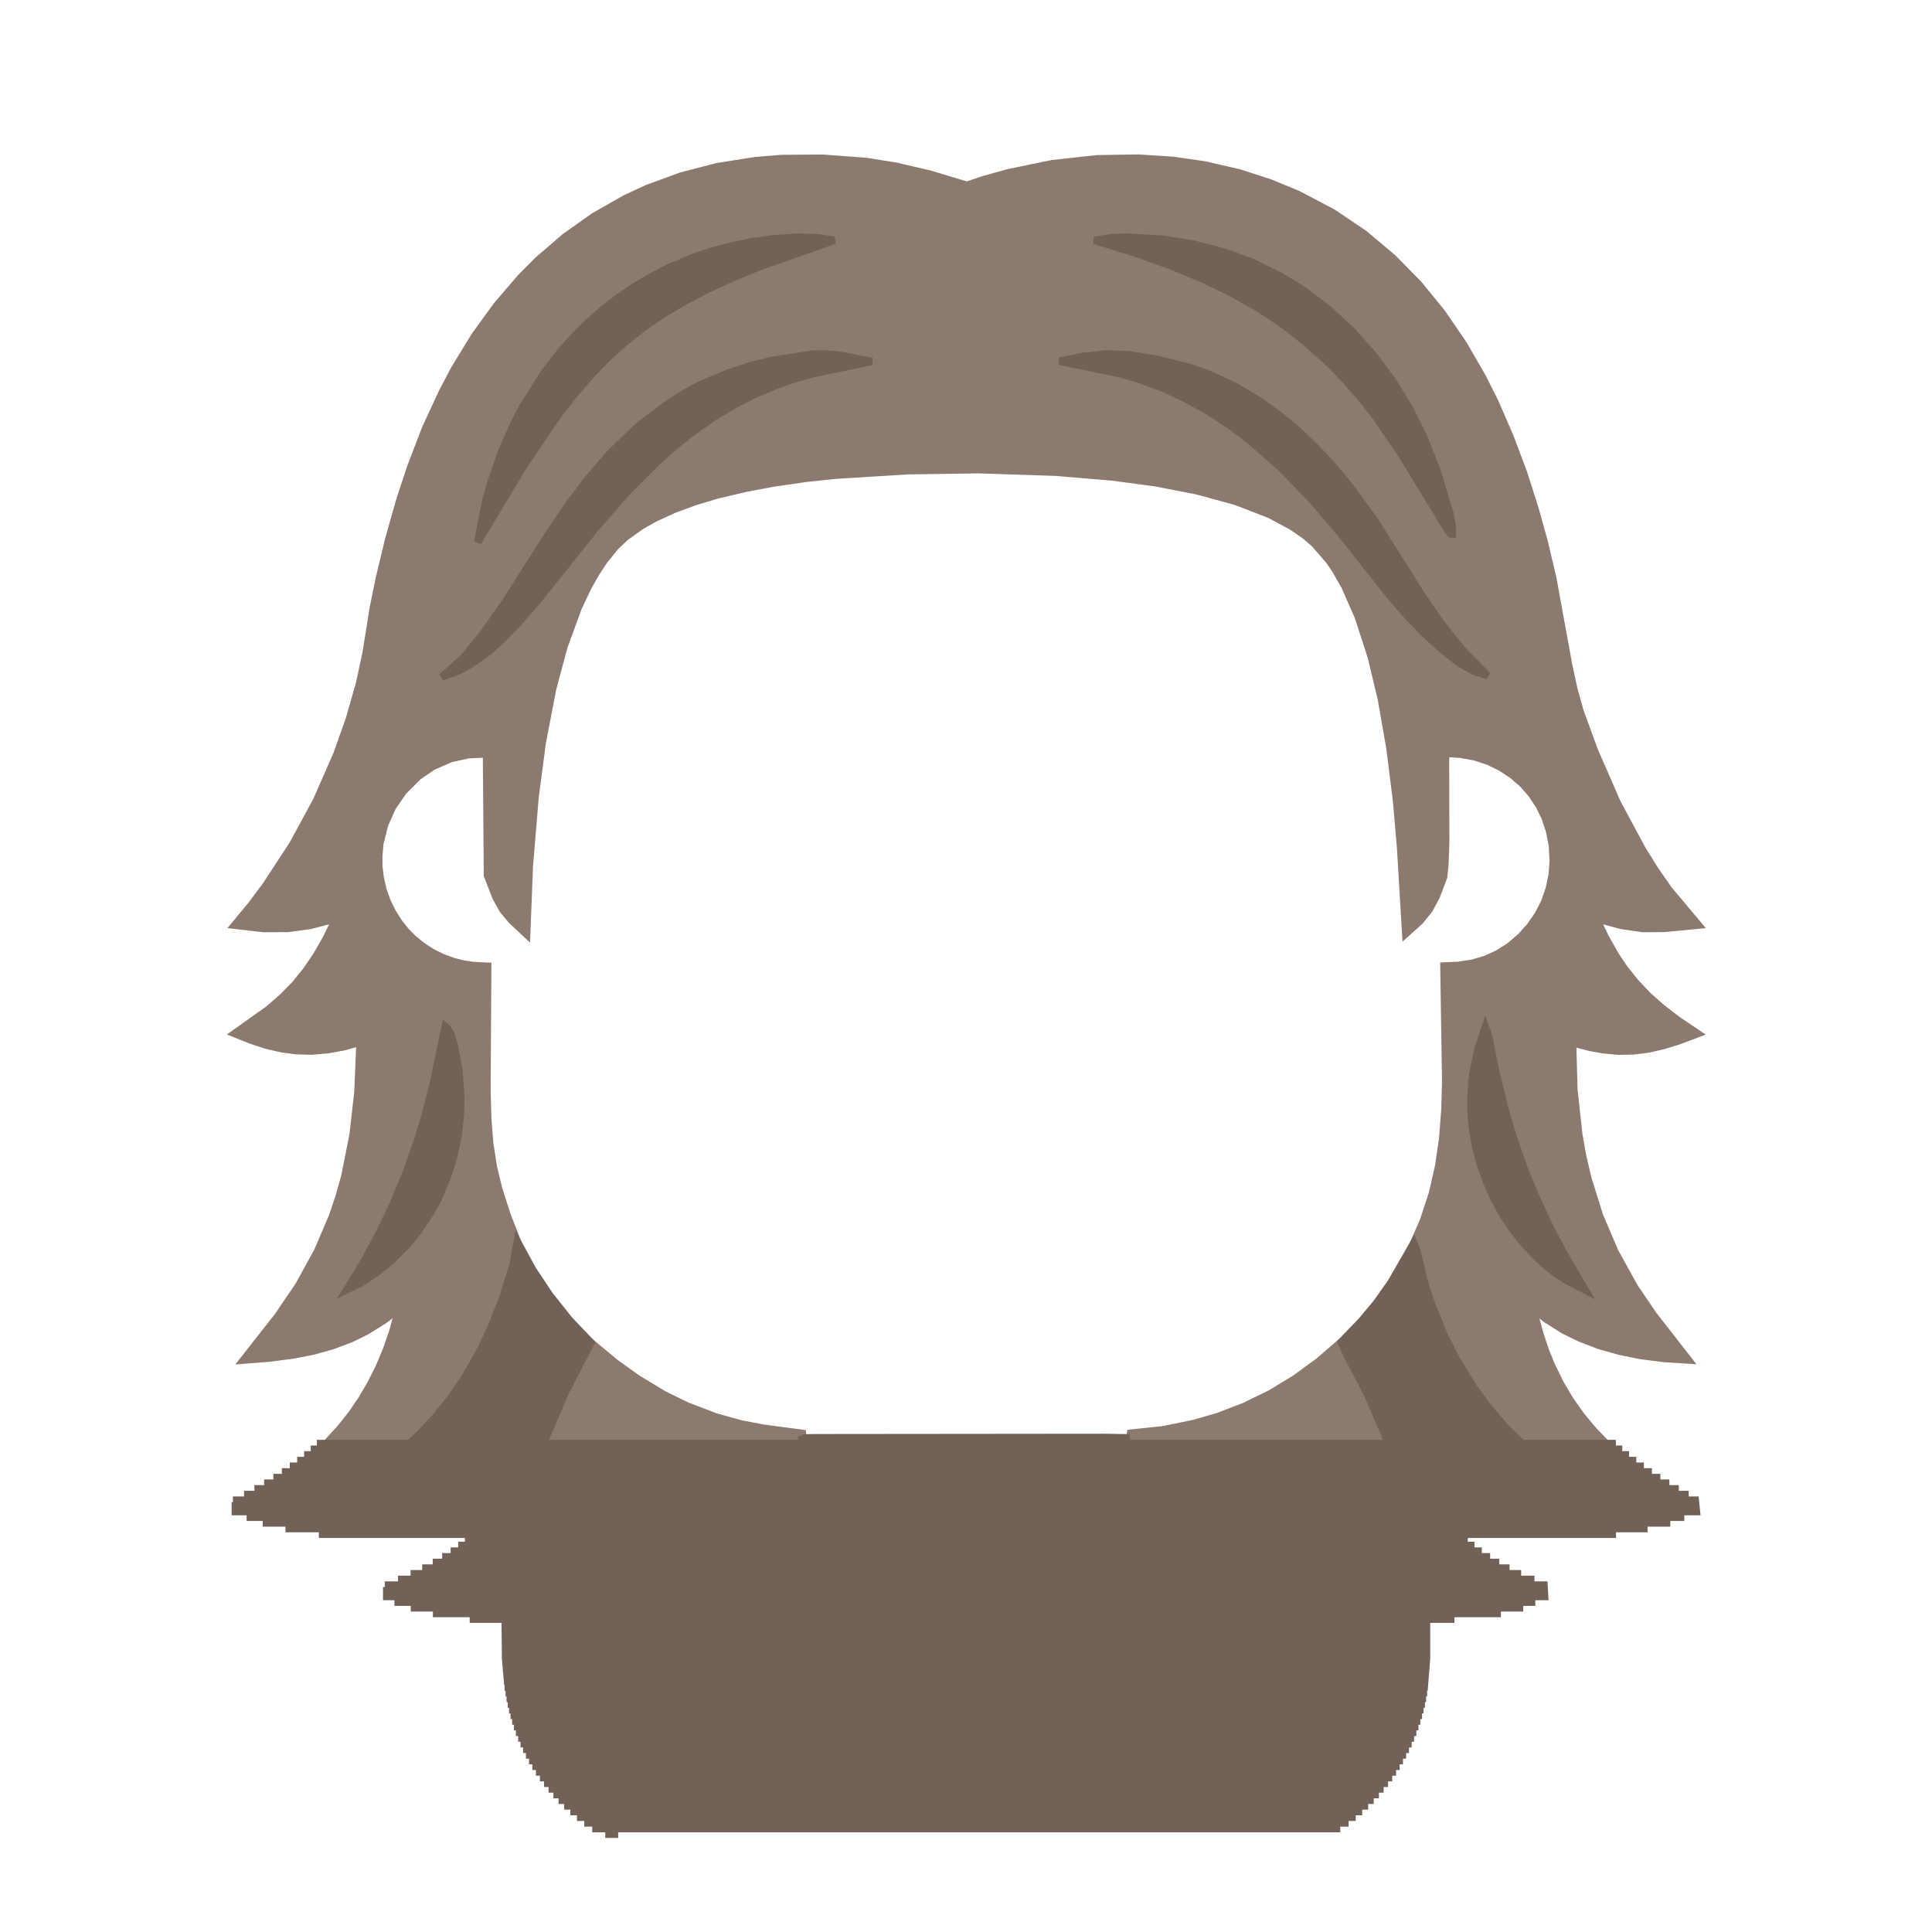
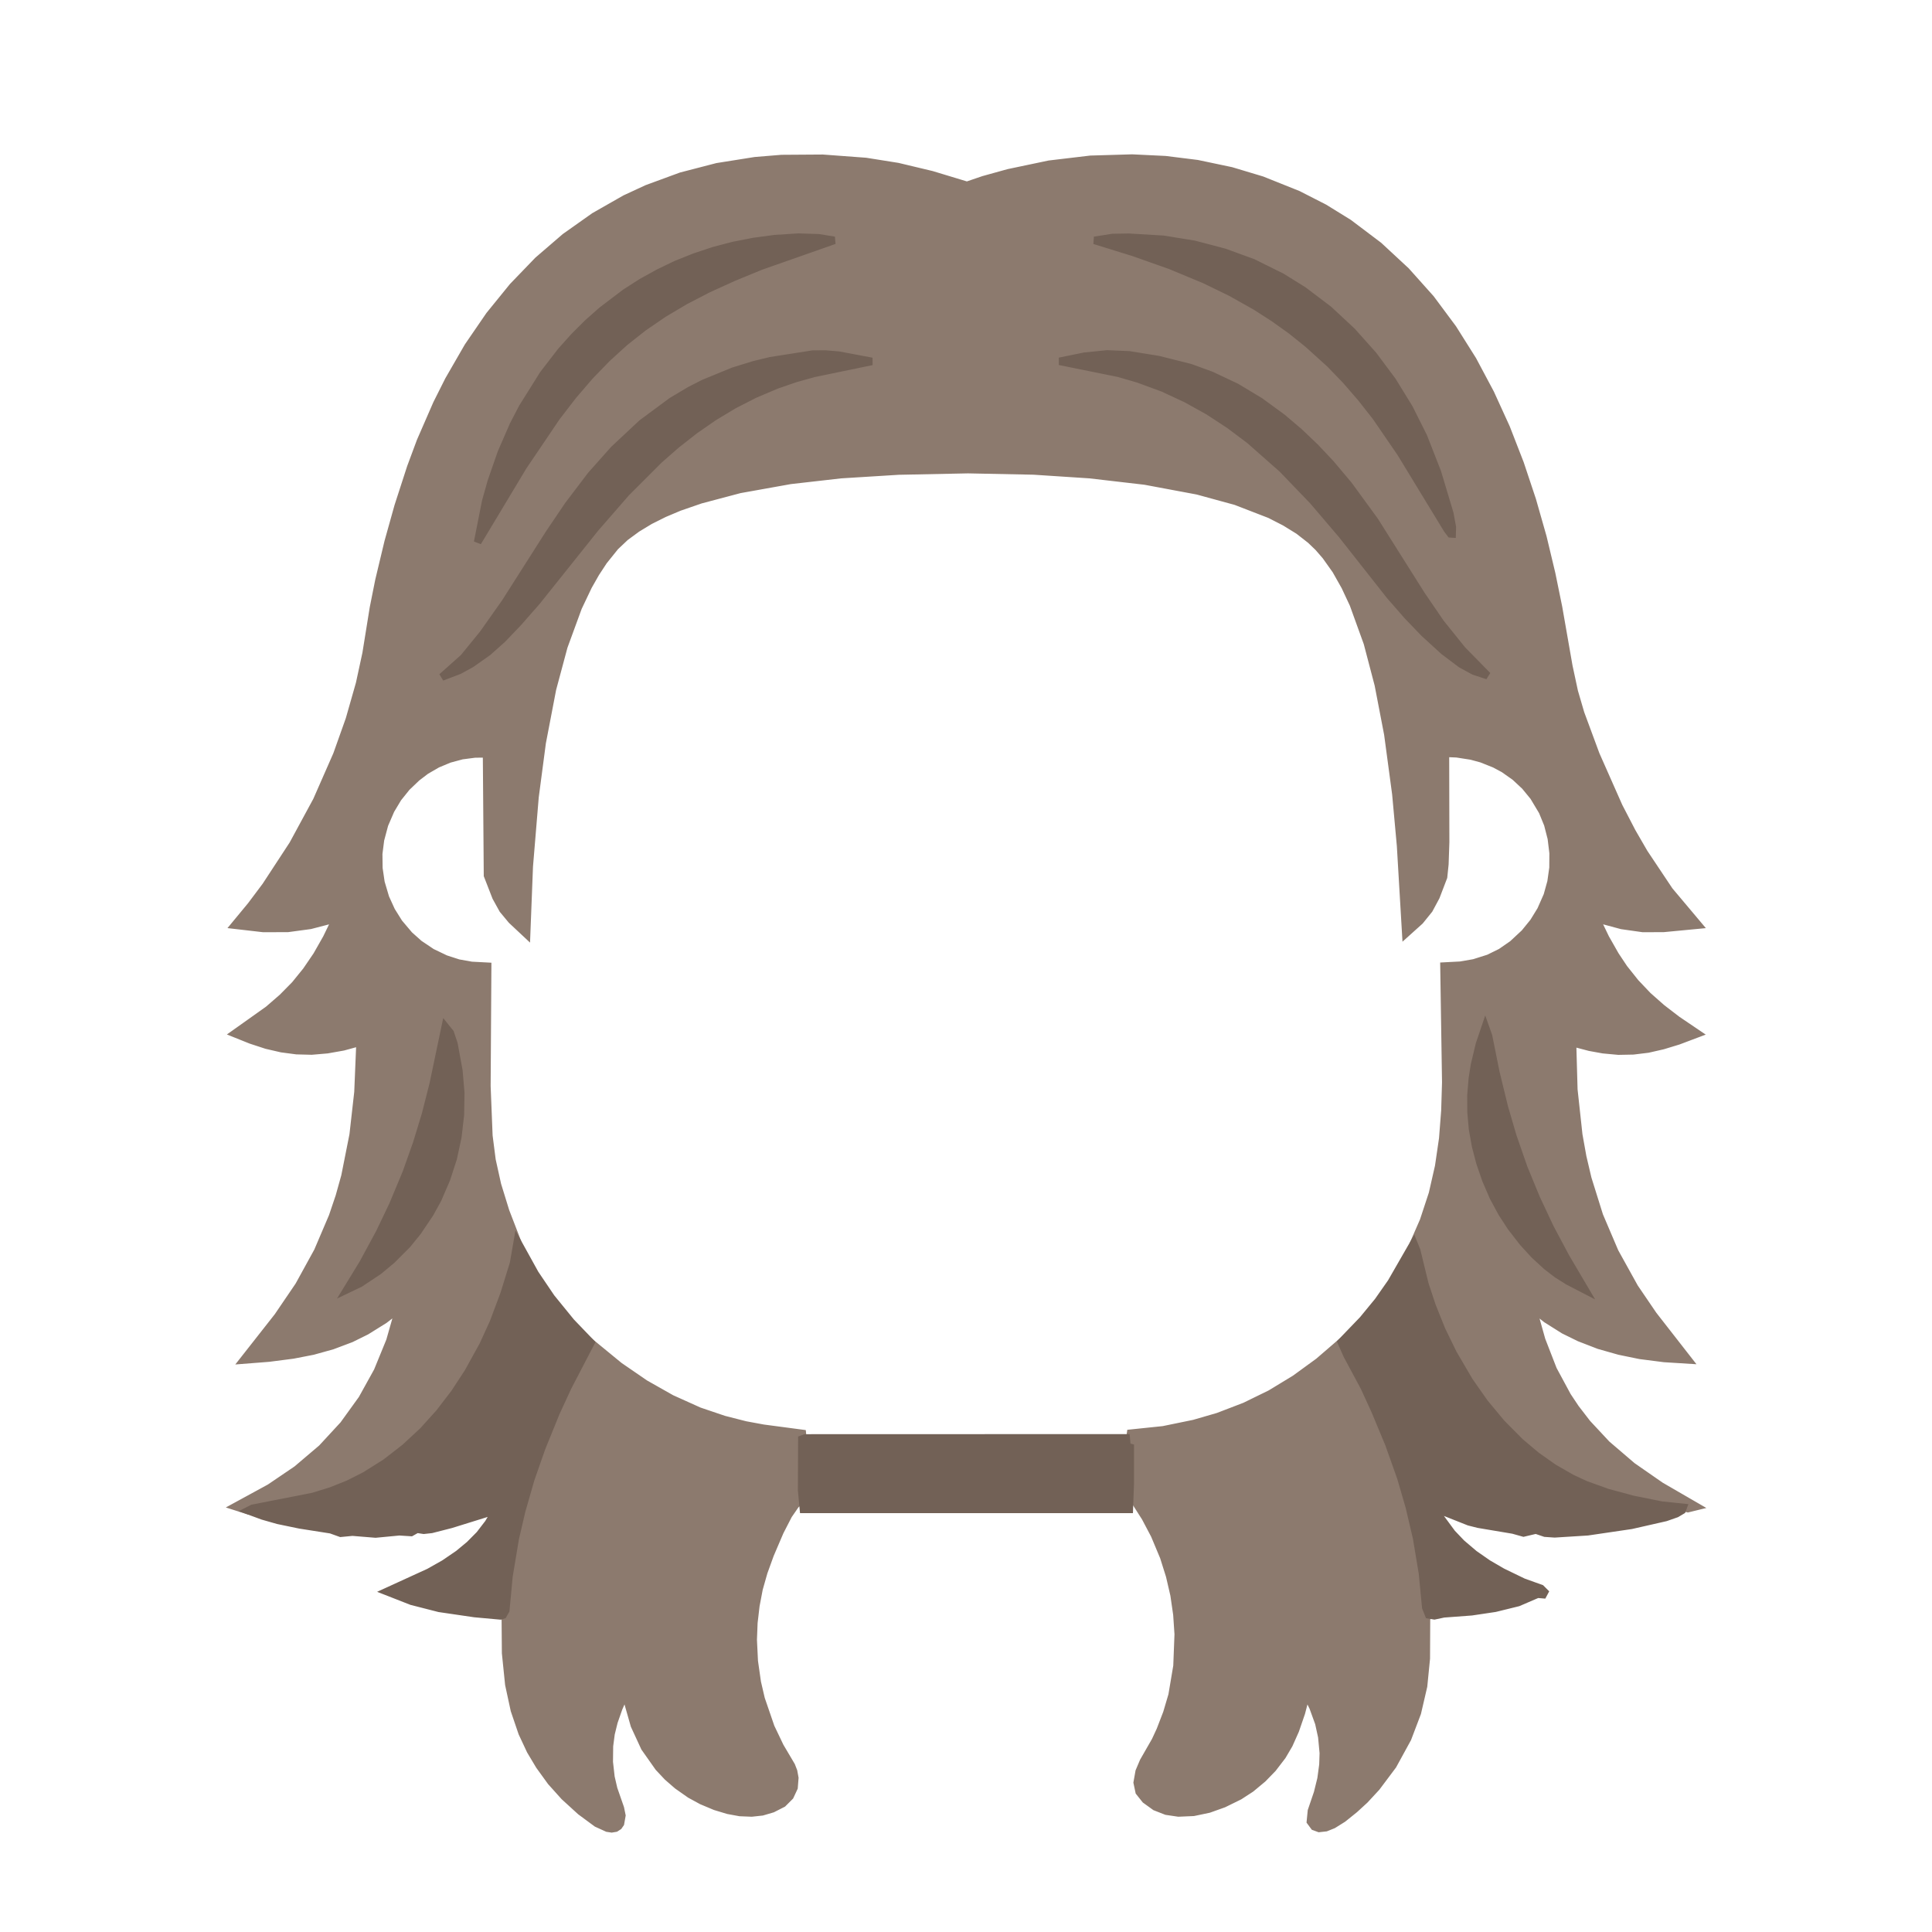
<svg xmlns="http://www.w3.org/2000/svg" version="1.1" viewBox="0 0 2048 2048" width="1024" height="1024">
-   <path transform="translate(0,0)" fill="rgb(140,122,110)" stroke="rgb(140,122,110)" stroke-width="8.0" d="M 949.4 176.2 L 917.8 171.2 L 872.1 167.8 L 828.5 168.1 L 800.5 170.4 L 760.2 176.8 L 722.0 186.7 L 685.8 200.0 L 662.7 210.7 L 629.9 229.4 L 599.1 251.2 L 570.3 276.0 L 552.3 294.1 L 526.9 323.7 L 503.5 355.9 L 482.2 390.7 L 469.2 415.3 L 451.2 454.2 L 435.4 495.4 L 423.7 531.0 L 412.2 571.6 L 402.3 612.6 L 396.0 643.5 L 388.1 692.7 L 381.2 724.6 L 370.4 762.5 L 357.1 799.9 L 335.7 848.6 L 310.5 895.1 L 281.7 939.1 L 266.1 959.9 L 248.9 980.7 L 279.2 984.2 L 305.2 984.1 L 328.9 980.9 L 356.2 973.8 L 346.2 994.4 L 335.8 1012.7 L 324.7 1029.0 L 312.7 1043.8 L 299.3 1057.4 L 284.4 1070.3 L 248.8 1095.6 L 266.0 1102.5 L 282.5 1107.9 L 298.5 1111.6 L 314.4 1113.7 L 330.4 1114.1 L 346.8 1112.7 L 363.8 1109.7 L 381.7 1104.8 L 379.5 1157.7 L 374.4 1202.9 L 365.7 1246.7 L 359.7 1268.2 L 352.5 1289.5 L 336.8 1326.3 L 316.8 1362.7 L 294.5 1395.5 L 258.2 1441.7 L 285.0 1439.6 L 310.6 1436.3 L 331.7 1432.2 L 352.2 1426.5 L 372.1 1419.0 L 388.3 1411.0 L 407.4 1399.1 L 423.1 1387.0 L 416.4 1411.8 L 409.8 1430.8 L 402.2 1449.0 L 393.5 1466.4 L 383.8 1483.0 L 373.0 1498.9 L 361.0 1514.0 L 346.0 1530.3 L 434.2 1530.3 L 457.2 1507.4 L 481.8 1476.6 L 499.6 1449.0 L 517.8 1413.9 L 530.1 1383.7 L 541.1 1350.7 L 545.4 1334.7 L 548.4 1316.2 L 537.5 1288.4 L 528.3 1259.7 L 522.9 1237.1 L 518.9 1211.4 L 516.9 1185.0 L 516.1 1155.9 L 516.9 1024.3 L 501.6 1023.6 L 491.1 1022.0 L 480.7 1019.4 L 468.9 1015.1 L 457.7 1009.5 L 447.2 1002.7 L 437.6 994.8 L 430.1 987.2 L 422.9 978.2 L 415.8 967.0 L 410.0 955.1 L 405.7 942.7 L 402.8 929.8 L 401.5 918.5 L 401.4 907.0 L 402.6 893.9 L 407.6 874.1 L 415.9 855.5 L 427.5 838.7 L 443.1 823.1 L 458.9 812.3 L 478.0 804.0 L 496.6 799.9 L 515.8 799.1 L 516.8 928.0 L 525.8 951.1 L 533.1 964.3 L 542.4 975.5 L 558.2 990.3 L 561.0 918.5 L 567.1 844.9 L 574.7 787.3 L 585.6 730.5 L 597.7 685.4 L 612.9 643.9 L 623.6 621.4 L 631.5 607.5 L 639.9 594.7 L 652.2 579.4 L 662.9 569.3 L 679.7 557.3 L 693.9 549.3 L 714.6 539.8 L 736.9 531.6 L 760.3 524.6 L 790.3 517.5 L 820.2 511.9 L 854.8 506.9 L 886.4 503.6 L 962.4 498.9 L 1037.4 497.8 L 1119.4 500.5 L 1178.9 505.5 L 1225.2 511.7 L 1269.4 520.3 L 1310.0 531.4 L 1346.2 545.4 L 1369.6 558.0 L 1383.1 567.3 L 1393.5 576.2 L 1409.0 594.1 L 1416.1 604.5 L 1425.8 621.7 L 1439.9 653.7 L 1453.7 696.2 L 1464.4 741.0 L 1473.5 793.1 L 1480.4 848.1 L 1484.8 898.7 L 1490.2 989.7 L 1505.2 976.2 L 1514.9 964.2 L 1522.2 950.6 L 1530.2 929.7 L 1531.6 916.1 L 1532.4 892.8 L 1532.2 798.5 L 1548.1 799.4 L 1563.3 802.2 L 1577.7 806.9 L 1590.9 813.3 L 1603.1 821.3 L 1614.0 830.7 L 1623.6 841.6 L 1631.6 853.7 L 1638.1 866.9 L 1642.8 881.2 L 1645.7 896.4 L 1646.6 912.4 L 1645.5 927.4 L 1642.4 942.1 L 1637.5 956.2 L 1630.7 969.5 L 1622.2 981.8 L 1612.1 993.1 L 1600.3 1003.2 L 1587.8 1011.1 L 1574.6 1017.1 L 1560.8 1021.1 L 1546.1 1023.4 L 1530.7 1024.1 L 1532.6 1147.3 L 1531.7 1177.3 L 1529.4 1206.9 L 1525.1 1236.3 L 1518.5 1265.3 L 1509.0 1294.1 L 1498.6 1317.9 L 1501.5 1324.8 L 1506.3 1346.6 L 1515.2 1376.4 L 1526.0 1404.6 L 1537.8 1429.7 L 1551.5 1454.3 L 1567.0 1477.9 L 1584.3 1500.3 L 1599.5 1516.9 L 1613.4 1530.3 L 1702.5 1530.3 L 1689.1 1516.5 L 1676.1 1500.9 L 1664.3 1484.2 L 1653.6 1466.2 L 1644.2 1446.8 L 1637.9 1431.2 L 1632.1 1413.7 L 1624.8 1386.9 L 1639.2 1398.3 L 1657.8 1410.0 L 1674.3 1418.1 L 1695.0 1426.1 L 1716.5 1432.2 L 1738.4 1436.7 L 1764.1 1440.0 L 1789.7 1441.6 L 1752.5 1393.9 L 1732.7 1364.8 L 1711.8 1327.1 L 1695.4 1288.6 L 1683.1 1249.3 L 1677.7 1226.3 L 1673.5 1202.9 L 1668.3 1155.0 L 1666.9 1105.3 L 1685.1 1110.1 L 1699.4 1112.7 L 1715.6 1114.2 L 1731.3 1113.9 L 1746.9 1112.0 L 1762.7 1108.4 L 1779.1 1103.4 L 1799.5 1095.7 L 1777.9 1081.1 L 1761.5 1068.5 L 1746.8 1055.5 L 1733.6 1041.6 L 1721.5 1026.4 L 1712.3 1012.6 L 1701.9 994.3 L 1692.0 973.7 L 1719.1 981.0 L 1741.6 984.2 L 1763.6 984.1 L 1800.3 980.6 L 1768.9 943.2 L 1754.2 922.1 L 1740.7 900.4 L 1714.2 851.1 L 1690.1 795.9 L 1674.8 754.1 L 1668.3 731.0 L 1662.5 703.9 L 1646.0 613.3 L 1636.8 574.4 L 1627.2 539.8 L 1614.8 500.9 L 1600.5 462.9 L 1584.4 425.9 L 1570.9 399.1 L 1551.0 364.7 L 1528.7 332.1 L 1503.9 301.6 L 1476.3 273.5 L 1446.0 248.0 L 1412.6 225.5 L 1376.0 206.2 L 1345.9 193.8 L 1313.4 183.3 L 1277.5 175.0 L 1243.8 170.1 L 1206.9 167.7 L 1162.8 168.4 L 1115.5 173.6 L 1068.9 183.2 L 1042.6 190.5 L 1025.0 196.5 L 985.5 184.6 z M 1586.1 1138.8 L 1594.7 1173.9 L 1603.7 1204.6 L 1615.3 1238.0 L 1628.5 1270.1 L 1643.2 1301.4 L 1659.7 1332.4 L 1680.4 1367.5 L 1662.4 1358.2 L 1648.3 1349.2 L 1634.9 1338.3 L 1620.3 1323.8 L 1606.9 1307.8 L 1593.7 1288.5 L 1582.9 1268.9 L 1575.1 1250.8 L 1567.8 1229.3 L 1562.7 1207.7 L 1559.9 1186.2 L 1559.2 1168.3 L 1560.8 1143.1 L 1564.6 1121.4 L 1574.5 1088.6 L 1576.6 1093.2 z M 1211.9 378.2 L 1239.8 383.8 L 1261.8 389.7 L 1284.0 397.8 L 1305.3 407.6 L 1330.7 422.2 L 1349.9 435.5 L 1372.8 454.0 L 1402.5 482.7 L 1433.2 518.7 L 1457.3 552.1 L 1506.8 630.6 L 1527.1 660.3 L 1550.0 688.8 L 1576.9 716.2 L 1562.4 711.4 L 1548.8 704.0 L 1530.5 690.2 L 1512.2 673.6 L 1494.3 655.2 L 1475.4 633.9 L 1418.2 561.6 L 1382.8 520.9 L 1364.1 501.8 L 1344.7 483.5 L 1308.7 454.3 L 1286.7 439.4 L 1269.4 429.2 L 1245.4 416.9 L 1226.5 408.8 L 1205.0 401.2 L 1184.2 395.3 L 1123.2 383.0 L 1140.0 379.1 L 1163.4 375.9 L 1187.9 375.4 z M 1214.4 252.1 L 1245.0 255.2 L 1277.4 261.6 L 1306.9 270.3 L 1334.5 281.3 L 1364.6 297.0 L 1387.2 311.7 L 1413.6 332.6 L 1437.9 356.0 L 1460.0 381.7 L 1479.6 409.2 L 1496.9 438.4 L 1511.6 468.9 L 1525.2 505.0 L 1537.1 545.8 L 1539.5 558.7 L 1539.3 566.0 L 1537.7 565.9 L 1534.2 561.3 L 1484.9 480.3 L 1458.5 441.8 L 1442.7 421.7 L 1426.5 403.0 L 1409.8 385.7 L 1392.6 369.8 L 1374.8 355.1 L 1350.3 337.2 L 1324.7 321.1 L 1297.8 306.5 L 1269.8 293.4 L 1232.7 278.5 L 1201.5 267.6 L 1160.2 254.8 L 1179.8 251.7 z M 898.6 377.9 L 924.2 383.1 L 862.8 395.8 L 843.1 401.3 L 823.1 408.2 L 800.0 418.0 L 777.9 429.3 L 756.8 442.0 L 736.6 456.0 L 717.2 471.2 L 698.7 487.4 L 663.7 522.4 L 630.9 560.1 L 568.9 637.7 L 549.5 659.8 L 532.7 677.4 L 517.1 691.3 L 499.2 703.9 L 486.7 710.7 L 468.4 717.7 L 493.0 695.5 L 517.3 664.8 L 540.5 631.1 L 591.9 550.6 L 618.6 513.6 L 634.5 494.3 L 650.8 476.4 L 680.4 448.7 L 702.8 431.5 L 726.3 416.6 L 751.1 403.9 L 772.0 395.3 L 799.5 386.6 L 822.9 381.2 L 858.8 375.6 L 874.8 375.3 z M 871.4 252.5 L 884.4 254.8 L 806.1 282.3 L 768.1 298.2 L 742.2 310.5 L 710.7 327.9 L 689.1 342.1 L 668.8 357.3 L 649.7 373.9 L 619.4 405.2 L 601.8 426.5 L 584.3 450.0 L 548.4 504.2 L 506.3 574.8 L 512.4 542.1 L 520.8 510.4 L 531.4 479.9 L 548.9 441.2 L 564.4 414.0 L 582.0 388.3 L 601.6 364.4 L 623.0 342.4 L 646.3 322.5 L 671.4 304.7 L 698.2 289.2 L 726.6 276.1 L 756.6 265.7 L 788.2 257.9 L 821.3 253.0 L 854.9 251.4 z M 481.2 1106.6 L 486.4 1135.0 L 488.1 1152.6 L 488.3 1176.1 L 487.0 1193.6 L 483.1 1216.6 L 477.1 1239.1 L 471.1 1255.5 L 461.3 1276.5 L 452.5 1291.5 L 439.1 1310.4 L 427.7 1323.7 L 410.7 1339.8 L 396.7 1350.7 L 381.7 1360.4 L 367.7 1367.1 L 384.7 1339.3 L 400.3 1310.8 L 414.5 1281.5 L 427.3 1251.6 L 440.2 1216.7 L 451.1 1181.2 L 460.0 1145.8 L 472.0 1088.3 L 476.7 1093.7 z M 1472.1 1530.3 L 1449.6 1477.7 L 1427.5 1435.6 L 1421.8 1422.7 L 1397.8 1443.4 L 1372.8 1461.6 L 1346.8 1477.4 L 1319.6 1490.7 L 1291.2 1501.6 L 1265.7 1509.0 L 1233.1 1515.7 L 1198.5 1519.3 L 1196.8 1530.3 z M 575.9 1530.3 L 851.4 1530.3 L 850.5 1519.5 L 809.0 1514.0 L 785.5 1509.5 L 758.5 1502.0 L 728.4 1490.5 L 703.6 1478.4 L 675.8 1461.6 L 652.7 1445.1 L 626.4 1423.3 L 599.8 1474.6 z" />
-   <path transform="translate(0,0)" fill="rgb(114,97,86)" stroke="rgb(114,97,86)" stroke-width="8.0" d="M 1201.5 267.6 L 1240.3 281.3 L 1276.9 296.5 L 1304.7 310.0 L 1331.2 324.9 L 1350.3 337.2 L 1368.8 350.4 L 1386.7 364.8 L 1409.8 385.7 L 1426.5 403.0 L 1442.7 421.7 L 1458.5 441.8 L 1484.9 480.3 L 1534.2 561.3 L 1537.7 565.9 L 1539.3 566.0 L 1539.5 558.7 L 1536.8 544.2 L 1523.7 500.5 L 1508.9 462.7 L 1493.7 432.4 L 1475.9 403.5 L 1455.7 376.4 L 1433.2 351.2 L 1408.5 328.2 L 1381.7 307.9 L 1358.7 293.6 L 1328.3 278.5 L 1297.9 267.4 L 1265.9 259.0 L 1233.3 253.7 L 1195.9 251.5 L 1179.3 251.8 L 1160.2 254.8 z M 654.5 316.3 L 638.3 328.9 L 623.0 342.4 L 608.5 356.9 L 594.8 372.2 L 575.9 396.7 L 553.8 432.0 L 544.1 450.7 L 531.4 479.9 L 520.8 510.4 L 514.9 531.4 L 506.3 574.8 L 554.6 494.4 L 590.1 441.9 L 607.6 419.2 L 625.3 398.6 L 643.5 379.8 L 662.3 362.7 L 682.2 347.0 L 703.4 332.5 L 726.1 319.0 L 750.6 306.3 L 777.2 294.2 L 806.1 282.3 L 884.4 254.8 L 867.9 252.1 L 846.5 251.4 L 821.3 253.0 L 799.1 256.0 L 777.5 260.2 L 756.6 265.7 L 736.4 272.4 L 707.5 284.5 L 689.1 294.1 L 671.4 304.7 z M 1206.8 401.8 L 1232.9 411.4 L 1257.6 422.9 L 1281.0 435.9 L 1303.3 450.5 L 1324.5 466.4 L 1359.3 497.1 L 1391.8 530.9 L 1422.5 566.9 L 1473.4 631.5 L 1492.1 652.9 L 1509.9 671.4 L 1530.5 690.2 L 1548.8 704.0 L 1562.4 711.4 L 1576.9 716.2 L 1550.0 688.8 L 1527.1 660.3 L 1506.8 630.6 L 1457.3 552.1 L 1429.6 514.1 L 1410.5 491.4 L 1394.3 474.2 L 1377.2 457.9 L 1359.3 442.7 L 1335.6 425.4 L 1310.5 410.3 L 1284.0 397.8 L 1261.8 389.7 L 1228.0 381.2 L 1197.1 376.2 L 1173.6 375.2 L 1149.0 377.7 L 1123.2 383.0 L 1185.9 395.7 z M 707.4 428.4 L 676.1 452.4 L 646.7 480.7 L 622.6 508.6 L 602.3 535.6 L 581.9 565.8 L 535.5 638.7 L 511.9 672.1 L 491.5 697.1 L 468.4 717.7 L 486.7 710.7 L 499.2 703.9 L 517.1 691.3 L 532.7 677.4 L 549.5 659.8 L 568.9 637.7 L 630.9 560.1 L 663.7 522.4 L 698.7 487.4 L 717.2 471.2 L 736.6 456.0 L 756.8 442.0 L 777.9 429.3 L 800.0 418.0 L 823.1 408.2 L 843.1 401.3 L 862.8 395.8 L 924.2 383.1 L 889.0 376.5 L 874.8 375.3 L 861.5 375.4 L 816.9 382.4 L 793.9 388.2 L 772.0 395.3 L 741.0 408.7 L 726.3 416.6 z M 441.6 1212.3 L 430.7 1243.0 L 416.4 1277.3 L 402.4 1306.6 L 384.7 1339.3 L 367.7 1367.1 L 381.7 1360.4 L 401.5 1347.2 L 415.1 1335.9 L 431.6 1319.4 L 442.6 1305.9 L 455.6 1286.6 L 464.0 1271.4 L 473.2 1250.1 L 480.4 1228.0 L 485.3 1205.2 L 488.0 1181.9 L 488.5 1164.4 L 486.4 1135.0 L 481.6 1108.7 L 477.6 1095.5 L 475.0 1091.0 L 472.0 1088.3 L 459.3 1148.9 L 451.1 1181.2 z M 1559.6 1182.6 L 1561.5 1200.6 L 1565.0 1218.5 L 1570.0 1236.4 L 1576.5 1254.4 L 1584.1 1271.4 L 1593.7 1288.5 L 1603.4 1303.1 L 1614.4 1317.1 L 1626.4 1330.2 L 1639.3 1342.1 L 1650.6 1350.8 L 1662.4 1358.2 L 1680.4 1367.5 L 1659.7 1332.4 L 1643.2 1301.4 L 1628.5 1270.1 L 1615.3 1238.0 L 1603.7 1204.6 L 1594.7 1173.9 L 1585.6 1136.6 L 1577.9 1098.2 L 1574.5 1088.6 L 1567.3 1110.5 L 1562.4 1132.3 L 1560.4 1146.7 L 1559.2 1164.7 z M 1442.8 1401.0 L 1421.8 1422.7 L 1427.5 1435.6 L 1449.6 1477.7 L 1472.1 1530.3 L 1194.1 1530.3 L 1193.8 1524.2 L 1169.9 1523.8 L 866.0 1524.1 L 853.5 1524.3 L 850.0 1525.6 L 850.0 1530.3 L 575.9 1530.3 L 599.8 1474.6 L 626.4 1423.3 L 603.4 1399.2 L 582.7 1373.2 L 564.3 1345.5 L 548.4 1316.2 L 543.9 1341.0 L 532.3 1377.6 L 520.4 1407.9 L 509.1 1431.6 L 492.8 1460.2 L 477.9 1482.0 L 461.5 1502.5 L 443.6 1521.5 L 434.2 1530.3 L 339.9 1530.3 L 339.9 1536.3 L 333.4 1536.3 L 333.4 1542.3 L 326.4 1542.3 L 326.4 1548.3 L 319.0 1548.3 L 319.0 1554.3 L 311.2 1554.3 L 311.2 1560.3 L 302.8 1560.3 L 302.8 1566.3 L 293.8 1566.3 L 293.8 1572.3 L 284.0 1572.3 L 284.0 1578.3 L 273.7 1578.3 L 273.7 1584.3 L 262.7 1584.3 L 262.7 1590.3 L 250.9 1590.3 L 250.9 1596.3 L 249.5 1596.3 L 249.5 1602.3 L 265.4 1602.3 L 265.4 1608.3 L 282.5 1608.3 L 282.5 1614.3 L 306.6 1614.3 L 306.6 1620.3 L 342.0 1620.3 L 342.0 1626.3 L 503.1 1626.3 L 503.1 1632.3 L 496.8 1632.3 L 496.8 1638.3 L 489.7 1638.3 L 489.7 1644.3 L 481.7 1644.3 L 481.7 1650.3 L 472.7 1650.3 L 472.7 1656.3 L 462.7 1656.3 L 462.7 1662.3 L 451.5 1662.3 L 451.5 1668.3 L 439.2 1668.3 L 439.2 1674.3 L 425.9 1674.3 L 425.9 1680.3 L 411.9 1680.3 L 411.9 1686.3 L 410.0 1686.3 L 410.0 1692.3 L 422.1 1692.3 L 422.1 1698.3 L 439.4 1698.3 L 439.4 1704.3 L 462.9 1704.3 L 462.9 1710.3 L 501.9 1710.3 L 501.9 1716.3 L 535.6 1716.3 L 536.0 1758.3 L 538.1 1782.3 L 538.9 1782.3 L 538.9 1788.3 L 539.9 1788.3 L 539.9 1794.3 L 541.0 1794.3 L 541.0 1800.3 L 542.2 1800.3 L 542.2 1806.3 L 543.6 1806.3 L 543.6 1812.3 L 545.2 1812.3 L 545.2 1818.3 L 546.9 1818.3 L 546.9 1824.3 L 548.8 1824.3 L 548.8 1830.3 L 550.9 1830.3 L 550.9 1836.3 L 553.3 1836.3 L 553.3 1842.3 L 555.8 1842.3 L 555.8 1848.3 L 558.5 1848.3 L 558.5 1854.3 L 561.5 1854.3 L 561.5 1860.3 L 564.8 1860.3 L 564.8 1866.3 L 568.3 1866.3 L 568.3 1872.3 L 572.1 1872.3 L 572.1 1878.3 L 576.3 1878.3 L 576.3 1884.3 L 580.7 1884.3 L 580.7 1890.3 L 585.5 1890.3 L 585.5 1896.3 L 590.6 1896.3 L 590.6 1902.3 L 596.1 1902.3 L 596.1 1908.3 L 602.1 1908.3 L 602.1 1914.3 L 608.6 1914.3 L 608.6 1920.3 L 615.6 1920.3 L 615.6 1926.3 L 623.3 1926.3 L 623.3 1932.3 L 631.8 1932.3 L 631.8 1938.3 L 645.6 1938.3 L 645.6 1944.3 L 651.3 1944.3 L 651.3 1938.3 L 1416.7 1938.3 L 1416.7 1932.3 L 1425.6 1932.3 L 1425.6 1926.3 L 1433.1 1926.3 L 1433.1 1920.3 L 1440.0 1920.3 L 1440.0 1914.3 L 1446.3 1914.3 L 1446.3 1908.3 L 1452.2 1908.3 L 1452.2 1902.3 L 1457.7 1902.3 L 1457.7 1896.3 L 1462.7 1896.3 L 1462.7 1890.3 L 1467.4 1890.3 L 1467.4 1884.3 L 1471.8 1884.3 L 1471.8 1878.3 L 1475.9 1878.3 L 1475.9 1872.3 L 1479.7 1872.3 L 1479.7 1866.3 L 1483.2 1866.3 L 1483.2 1860.3 L 1486.5 1860.3 L 1486.5 1854.3 L 1489.6 1854.3 L 1489.6 1848.3 L 1492.4 1848.3 L 1492.4 1842.3 L 1495.0 1842.3 L 1495.0 1836.3 L 1497.4 1836.3 L 1497.4 1830.3 L 1499.6 1830.3 L 1499.6 1824.3 L 1501.6 1824.3 L 1501.6 1818.3 L 1503.4 1818.3 L 1503.4 1812.3 L 1505.0 1812.3 L 1505.0 1806.3 L 1506.5 1806.3 L 1506.5 1800.3 L 1507.7 1800.3 L 1507.7 1794.3 L 1508.8 1794.3 L 1508.8 1788.3 L 1509.7 1788.3 L 1512.1 1758.3 L 1512.1 1716.3 L 1537.8 1716.3 L 1537.8 1710.3 L 1587.0 1710.3 L 1587.0 1704.3 L 1610.7 1704.3 L 1610.7 1698.3 L 1623.5 1698.3 L 1623.5 1692.3 L 1637.3 1692.3 L 1636.6 1680.3 L 1622.6 1680.3 L 1622.6 1674.3 L 1608.5 1674.3 L 1608.5 1668.3 L 1596.2 1668.3 L 1596.2 1662.3 L 1585.3 1662.3 L 1585.3 1656.3 L 1575.6 1656.3 L 1575.6 1650.3 L 1566.8 1650.3 L 1566.8 1644.3 L 1559.0 1644.3 L 1559.0 1638.3 L 1551.9 1638.3 L 1551.9 1632.3 L 1545.6 1632.3 L 1545.6 1626.3 L 1709.0 1626.3 L 1709.0 1620.3 L 1742.5 1620.3 L 1742.5 1614.3 L 1766.6 1614.3 L 1766.6 1608.3 L 1781.4 1608.3 L 1781.4 1602.3 L 1798.2 1602.3 L 1797.0 1590.3 L 1786.1 1590.3 L 1786.1 1584.3 L 1775.6 1584.3 L 1775.6 1578.3 L 1765.6 1578.3 L 1765.6 1572.3 L 1756.1 1572.3 L 1756.1 1566.3 L 1747.1 1566.3 L 1747.1 1560.3 L 1738.6 1560.3 L 1738.6 1554.3 L 1730.5 1554.3 L 1730.5 1548.3 L 1722.9 1548.3 L 1722.9 1542.3 L 1715.7 1542.3 L 1715.7 1536.3 L 1708.9 1536.3 L 1708.9 1530.3 L 1613.4 1530.3 L 1595.6 1512.9 L 1577.2 1491.5 L 1560.6 1468.6 L 1543.0 1439.6 L 1530.5 1414.7 L 1518.0 1384.2 L 1510.4 1361.2 L 1501.7 1325.5 L 1498.6 1317.9 L 1474.8 1359.3 L 1459.3 1381.3 z" />
+   <path transform="translate(0,0)" fill="rgb(140,122,110)" stroke="rgb(140,122,110)" stroke-width="8.0" d="M 951.7 176.6 L 917.8 171.2 L 872.1 167.8 L 828.5 168.1 L 800.5 170.4 L 760.2 176.8 L 722.0 186.7 L 685.8 200.0 L 662.7 210.7 L 629.9 229.4 L 599.1 251.2 L 570.3 276.0 L 543.6 303.7 L 518.9 334.1 L 496.2 367.2 L 475.6 402.9 L 463.0 428.0 L 445.7 467.7 L 435.4 495.4 L 422.1 536.4 L 411.5 574.3 L 401.7 615.3 L 395.9 644.3 L 388.1 692.7 L 381.2 724.6 L 370.4 762.5 L 357.1 799.9 L 335.7 848.6 L 310.5 895.1 L 281.7 939.1 L 266.1 959.9 L 248.9 980.7 L 279.2 984.2 L 305.2 984.1 L 328.9 980.9 L 356.2 973.8 L 346.2 994.4 L 335.8 1012.7 L 324.7 1029.0 L 312.7 1043.8 L 299.3 1057.4 L 284.4 1070.3 L 248.8 1095.6 L 266.0 1102.5 L 282.5 1107.9 L 298.5 1111.6 L 314.4 1113.7 L 330.4 1114.1 L 346.8 1112.7 L 363.8 1109.7 L 381.7 1104.8 L 379.5 1157.7 L 374.4 1202.9 L 365.7 1246.7 L 359.7 1268.2 L 352.5 1289.5 L 336.8 1326.3 L 316.8 1362.7 L 294.5 1395.5 L 258.2 1441.7 L 285.0 1439.6 L 310.6 1436.3 L 331.7 1432.2 L 352.2 1426.5 L 372.1 1419.0 L 388.3 1411.0 L 407.4 1399.1 L 423.1 1387.0 L 413.3 1421.4 L 400.2 1453.4 L 383.8 1483.0 L 364.1 1510.3 L 341.1 1535.2 L 314.6 1557.7 L 286.0 1577.1 L 249.5 1597.0 L 263.0 1601.3 L 267.7 1598.9 L 326.3 1587.7 L 351.0 1580.4 L 369.3 1573.1 L 392.4 1561.0 L 414.0 1546.7 L 434.1 1530.4 L 452.8 1512.2 L 469.9 1492.4 L 485.5 1471.2 L 499.6 1449.0 L 512.1 1425.8 L 525.5 1395.9 L 534.4 1371.5 L 545.0 1336.5 L 548.4 1316.2 L 536.0 1284.1 L 527.3 1255.9 L 521.5 1229.7 L 518.2 1204.0 L 516.1 1151.4 L 516.9 1024.3 L 499.8 1023.4 L 485.9 1020.9 L 472.3 1016.5 L 457.7 1009.5 L 444.3 1000.5 L 433.8 991.1 L 422.9 978.2 L 414.9 965.4 L 408.6 951.6 L 403.8 935.4 L 401.6 920.4 L 401.4 905.1 L 403.3 890.2 L 407.6 874.1 L 414.2 858.8 L 421.8 846.1 L 431.1 834.5 L 441.8 824.3 L 451.5 816.9 L 463.6 809.9 L 476.3 804.6 L 489.7 801.0 L 503.5 799.2 L 515.8 799.1 L 516.8 928.0 L 525.8 951.1 L 533.1 964.3 L 542.4 975.5 L 558.2 990.3 L 561.0 918.5 L 567.1 844.9 L 574.7 787.3 L 585.6 730.5 L 597.7 685.4 L 612.9 643.9 L 623.6 621.4 L 631.5 607.5 L 639.9 594.7 L 652.2 579.4 L 662.9 569.3 L 675.3 560.2 L 689.0 551.9 L 704.0 544.4 L 720.1 537.6 L 742.7 529.8 L 784.2 518.8 L 837.8 509.2 L 891.3 503.1 L 952.6 499.3 L 1026.1 497.8 L 1095.6 499.2 L 1155.2 503.1 L 1213.8 509.9 L 1269.4 520.3 L 1310.0 531.4 L 1346.2 545.4 L 1362.2 553.6 L 1376.6 562.5 L 1389.3 572.4 L 1397.5 580.3 L 1405.3 589.3 L 1416.1 604.5 L 1425.8 621.7 L 1434.6 640.5 L 1449.5 681.7 L 1461.1 725.9 L 1471.2 778.4 L 1479.7 841.7 L 1484.7 896.5 L 1490.2 989.7 L 1505.2 976.2 L 1514.9 964.2 L 1522.2 950.6 L 1530.2 929.7 L 1531.6 916.1 L 1532.4 892.8 L 1532.2 798.5 L 1544.2 799.0 L 1559.6 801.4 L 1570.6 804.4 L 1584.4 809.9 L 1594.1 815.1 L 1606.0 823.5 L 1616.5 833.3 L 1625.7 844.5 L 1635.1 860.2 L 1640.7 873.9 L 1644.5 888.7 L 1646.4 904.3 L 1646.3 919.9 L 1644.2 934.8 L 1640.2 949.2 L 1633.4 964.6 L 1625.6 977.3 L 1616.1 989.0 L 1603.3 1000.9 L 1591.0 1009.4 L 1578.0 1015.8 L 1562.5 1020.7 L 1548.0 1023.2 L 1530.7 1024.1 L 1532.6 1147.3 L 1531.7 1177.3 L 1529.4 1206.9 L 1525.1 1236.3 L 1518.5 1265.3 L 1509.0 1294.1 L 1498.6 1317.9 L 1501.7 1325.5 L 1510.4 1361.2 L 1518.0 1384.2 L 1528.2 1409.6 L 1540.4 1434.7 L 1557.5 1463.9 L 1573.7 1487.0 L 1591.8 1508.8 L 1611.5 1528.6 L 1633.0 1546.3 L 1651.4 1558.7 L 1670.7 1569.3 L 1690.3 1577.5 L 1721.0 1586.9 L 1760.2 1595.3 L 1782.2 1597.6 L 1789.2 1599.2 L 1798.2 1597.0 L 1760.4 1575.1 L 1730.3 1554.2 L 1703.2 1531.0 L 1682.5 1508.8 L 1670.1 1492.7 L 1661.5 1479.8 L 1646.4 1451.8 L 1634.2 1420.4 L 1624.8 1386.9 L 1639.2 1398.3 L 1657.8 1410.0 L 1674.3 1418.1 L 1695.0 1426.1 L 1716.5 1432.2 L 1738.4 1436.7 L 1764.1 1440.0 L 1789.7 1441.6 L 1752.5 1393.9 L 1732.7 1364.8 L 1711.8 1327.1 L 1695.4 1288.6 L 1683.1 1249.3 L 1677.7 1226.3 L 1673.5 1202.9 L 1668.3 1155.0 L 1666.9 1105.3 L 1685.1 1110.1 L 1699.4 1112.7 L 1715.6 1114.2 L 1731.3 1113.9 L 1746.9 1112.0 L 1762.7 1108.4 L 1779.1 1103.4 L 1799.5 1095.7 L 1777.9 1081.1 L 1761.5 1068.5 L 1746.8 1055.5 L 1733.6 1041.6 L 1721.5 1026.4 L 1712.3 1012.6 L 1701.9 994.3 L 1692.0 973.7 L 1719.1 981.0 L 1741.6 984.2 L 1763.6 984.1 L 1800.3 980.6 L 1769.6 944.1 L 1742.9 904.1 L 1730.0 881.8 L 1716.1 855.0 L 1691.7 799.9 L 1675.5 756.1 L 1668.8 733.2 L 1663.0 706.2 L 1652.1 643.9 L 1644.8 608.2 L 1635.5 569.3 L 1624.3 530.0 L 1611.4 491.3 L 1596.7 453.5 L 1580.0 416.9 L 1561.2 381.6 L 1540.1 348.1 L 1516.6 316.5 L 1490.4 287.2 L 1461.5 260.4 L 1429.7 236.4 L 1403.8 220.4 L 1376.0 206.2 L 1337.8 190.9 L 1305.2 181.1 L 1269.1 173.5 L 1235.3 169.3 L 1200.1 167.6 L 1156.0 168.9 L 1112.2 174.1 L 1068.9 183.2 L 1042.6 190.5 L 1025.0 196.5 L 987.7 185.2 z M 1586.4 1140.0 L 1594.7 1173.9 L 1603.7 1204.6 L 1615.3 1238.0 L 1628.5 1270.1 L 1643.2 1301.4 L 1659.7 1332.4 L 1680.4 1367.5 L 1662.4 1358.2 L 1648.3 1349.2 L 1634.9 1338.3 L 1620.3 1323.8 L 1606.9 1307.8 L 1593.7 1288.5 L 1582.9 1268.9 L 1575.1 1250.8 L 1567.8 1229.3 L 1562.7 1207.7 L 1559.9 1186.2 L 1559.2 1168.3 L 1560.8 1143.1 L 1564.6 1121.4 L 1574.5 1088.6 L 1576.4 1092.6 z M 1210.0 377.9 L 1238.2 383.4 L 1261.8 389.7 L 1284.0 397.8 L 1305.3 407.6 L 1330.7 422.2 L 1349.9 435.5 L 1372.8 454.0 L 1402.5 482.7 L 1433.2 518.7 L 1457.3 552.1 L 1506.8 630.6 L 1527.1 660.3 L 1550.0 688.8 L 1576.9 716.2 L 1562.4 711.4 L 1548.8 704.0 L 1530.5 690.2 L 1512.2 673.6 L 1494.3 655.2 L 1475.4 633.9 L 1418.2 561.6 L 1382.8 520.9 L 1364.1 501.8 L 1344.7 483.5 L 1308.7 454.3 L 1286.7 439.4 L 1269.4 429.2 L 1245.4 416.9 L 1226.5 408.8 L 1205.0 401.2 L 1184.2 395.3 L 1123.2 383.0 L 1140.0 379.1 L 1163.4 375.9 L 1186.1 375.3 z M 1212.1 252.0 L 1245.0 255.2 L 1277.4 261.6 L 1306.9 270.3 L 1334.5 281.3 L 1364.6 297.0 L 1387.2 311.7 L 1413.6 332.6 L 1437.9 356.0 L 1460.0 381.7 L 1479.6 409.2 L 1496.9 438.4 L 1511.6 468.9 L 1525.2 505.0 L 1537.1 545.8 L 1539.5 558.7 L 1539.3 566.0 L 1537.7 565.9 L 1534.2 561.3 L 1484.9 480.3 L 1458.5 441.8 L 1442.7 421.7 L 1426.5 403.0 L 1409.8 385.7 L 1392.6 369.8 L 1374.8 355.1 L 1350.3 337.2 L 1324.7 321.1 L 1297.8 306.5 L 1269.8 293.4 L 1232.7 278.5 L 1201.5 267.6 L 1160.2 254.8 L 1179.3 251.8 z M 897.0 377.6 L 924.2 383.1 L 862.8 395.8 L 843.1 401.3 L 823.1 408.2 L 800.0 418.0 L 777.9 429.3 L 756.8 442.0 L 736.6 456.0 L 717.2 471.2 L 698.7 487.4 L 663.7 522.4 L 630.9 560.1 L 568.9 637.7 L 549.5 659.8 L 532.7 677.4 L 517.1 691.3 L 499.2 703.9 L 486.7 710.7 L 468.4 717.7 L 493.0 695.5 L 517.3 664.8 L 540.5 631.1 L 591.9 550.6 L 618.6 513.6 L 634.5 494.3 L 650.8 476.4 L 680.4 448.7 L 702.8 431.5 L 721.5 419.4 L 746.0 406.3 L 766.7 397.3 L 793.9 388.2 L 816.9 382.4 L 857.5 375.8 L 873.2 375.2 z M 870.5 252.4 L 884.4 254.8 L 806.1 282.3 L 768.1 298.2 L 742.2 310.5 L 710.7 327.9 L 689.1 342.1 L 668.8 357.3 L 649.7 373.9 L 619.4 405.2 L 601.8 426.5 L 584.3 450.0 L 548.4 504.2 L 506.3 574.8 L 512.4 542.1 L 520.8 510.4 L 531.4 479.9 L 548.9 441.2 L 564.4 414.0 L 582.0 388.3 L 601.6 364.4 L 623.0 342.4 L 646.3 322.5 L 671.4 304.7 L 698.2 289.2 L 726.6 276.1 L 756.6 265.7 L 788.2 257.9 L 821.3 253.0 L 854.1 251.4 z M 481.0 1105.9 L 486.4 1135.0 L 488.1 1152.6 L 488.3 1176.1 L 487.0 1193.6 L 483.1 1216.6 L 477.1 1239.1 L 471.1 1255.5 L 461.3 1276.5 L 452.5 1291.5 L 439.1 1310.4 L 427.7 1323.7 L 410.7 1339.8 L 396.7 1350.7 L 381.7 1360.4 L 367.7 1367.1 L 384.7 1339.3 L 400.3 1310.8 L 414.5 1281.5 L 427.3 1251.6 L 440.2 1216.7 L 451.1 1181.2 L 460.0 1145.8 L 472.0 1088.3 L 476.4 1093.1 z M 1198.0 1589.1 L 1201.4 1590.0 L 1203.2 1591.6 L 1214.1 1608.7 L 1223.9 1627.3 L 1233.6 1650.5 L 1239.9 1670.5 L 1244.6 1690.8 L 1247.6 1711.5 L 1249.0 1732.4 L 1247.7 1766.0 L 1242.5 1796.9 L 1236.9 1815.8 L 1229.9 1834.0 L 1224.7 1845.2 L 1212.1 1867.2 L 1207.6 1877.8 L 1205.5 1889.6 L 1207.6 1899.5 L 1214.2 1907.8 L 1224.6 1915.3 L 1236.4 1919.9 L 1249.2 1921.8 L 1265.2 1921.1 L 1281.4 1917.7 L 1297.1 1912.1 L 1313.8 1903.9 L 1326.1 1895.9 L 1338.6 1885.5 L 1349.1 1874.7 L 1359.3 1861.4 L 1366.4 1849.3 L 1373.1 1834.3 L 1379.5 1815.7 L 1384.8 1795.4 L 1391.9 1809.8 L 1398.0 1826.6 L 1401.2 1841.2 L 1402.8 1858.3 L 1402.4 1870.7 L 1400.4 1885.5 L 1396.7 1900.5 L 1390.2 1919.6 L 1389.1 1930.9 L 1393.1 1936.3 L 1398.3 1938.2 L 1405.5 1937.4 L 1413.2 1934.3 L 1423.6 1927.8 L 1435.9 1917.9 L 1446.7 1908.0 L 1459.1 1894.6 L 1476.5 1871.4 L 1492.1 1842.9 L 1502.4 1815.8 L 1509.0 1787.4 L 1511.9 1758.1 L 1512.1 1715.7 L 1514.5 1711.8 L 1511.4 1704.0 L 1507.9 1667.7 L 1501.7 1630.4 L 1493.9 1597.2 L 1485.0 1566.6 L 1472.4 1531.1 L 1457.9 1496.2 L 1446.3 1470.8 L 1428.0 1436.7 L 1421.8 1422.7 L 1397.8 1443.4 L 1372.8 1461.6 L 1346.8 1477.4 L 1319.6 1490.7 L 1291.2 1501.6 L 1265.7 1509.0 L 1233.1 1515.7 L 1198.5 1519.3 L 1194.9 1545.0 z M 583.4 1511.5 L 572.4 1539.6 L 555.4 1592.2 L 548.2 1621.4 L 543.3 1646.0 L 538.9 1675.9 L 536.2 1706.9 L 533.3 1712.0 L 535.7 1715.2 L 536.0 1752.3 L 539.4 1785.6 L 545.3 1812.9 L 553.5 1837.0 L 562.3 1855.8 L 571.8 1871.7 L 584.1 1888.7 L 598.2 1904.4 L 615.4 1920.1 L 632.6 1932.8 L 643.8 1937.9 L 648.4 1938.6 L 652.6 1937.9 L 655.7 1935.9 L 657.7 1933.0 L 659.2 1924.5 L 657.6 1916.7 L 650.5 1896.3 L 647.6 1883.8 L 645.8 1867.8 L 646.0 1850.9 L 647.7 1837.9 L 650.8 1825.3 L 655.9 1810.7 L 662.8 1795.0 L 672.5 1829.0 L 683.4 1852.6 L 698.2 1873.6 L 707.7 1883.7 L 718.2 1892.8 L 731.6 1902.2 L 743.9 1908.9 L 758.2 1914.9 L 771.8 1919.0 L 784.3 1921.3 L 796.8 1921.8 L 807.9 1920.6 L 818.8 1917.4 L 829.8 1911.8 L 837.4 1904.2 L 841.7 1895.0 L 842.5 1884.7 L 841.2 1877.6 L 838.9 1871.7 L 826.9 1851.4 L 817.1 1830.9 L 806.8 1800.9 L 802.7 1783.3 L 799.5 1760.9 L 798.4 1738.3 L 799.1 1720.2 L 801.2 1702.2 L 804.6 1684.3 L 809.6 1666.7 L 816.4 1647.9 L 826.8 1623.6 L 835.8 1606.1 L 843.4 1595.1 L 850.8 1588.6 L 852.9 1544.5 L 850.5 1519.5 L 809.0 1514.0 L 790.1 1510.5 L 767.4 1504.7 L 741.1 1495.8 L 711.8 1482.6 L 683.7 1466.7 L 656.5 1448.0 L 626.4 1423.3 L 597.7 1479.1 z" />
+   <path transform="translate(0,0)" fill="rgb(114,97,86)" stroke="rgb(114,97,86)" stroke-width="8.0" d="M 1240.3 281.3 L 1276.9 296.5 L 1304.7 310.0 L 1331.2 324.9 L 1350.3 337.2 L 1368.8 350.4 L 1386.7 364.8 L 1409.8 385.7 L 1426.5 403.0 L 1442.7 421.7 L 1458.5 441.8 L 1484.9 480.3 L 1534.2 561.3 L 1537.7 565.9 L 1539.3 566.0 L 1539.5 558.7 L 1536.8 544.2 L 1523.7 500.5 L 1508.9 462.7 L 1493.7 432.4 L 1475.9 403.5 L 1455.7 376.4 L 1433.2 351.2 L 1408.5 328.2 L 1381.7 307.9 L 1358.7 293.6 L 1328.3 278.5 L 1297.9 267.4 L 1265.9 259.0 L 1233.3 253.7 L 1196.4 251.5 L 1179.3 251.8 L 1160.2 254.8 L 1201.5 267.6 z M 662.8 310.3 L 638.3 328.9 L 623.0 342.4 L 608.5 356.9 L 594.8 372.2 L 575.9 396.7 L 553.8 432.0 L 544.1 450.7 L 531.4 479.9 L 520.8 510.4 L 514.9 531.4 L 506.3 574.8 L 554.6 494.4 L 590.1 441.9 L 607.6 419.2 L 625.3 398.6 L 643.5 379.8 L 662.3 362.7 L 682.2 347.0 L 703.4 332.5 L 726.1 319.0 L 750.6 306.3 L 777.2 294.2 L 806.1 282.3 L 884.4 254.8 L 867.9 252.1 L 846.5 251.4 L 821.3 253.0 L 799.1 256.0 L 777.5 260.2 L 756.6 265.7 L 736.4 272.4 L 716.9 280.2 L 698.2 289.2 L 680.1 299.2 z M 1206.8 401.8 L 1232.9 411.4 L 1257.6 422.9 L 1281.0 435.9 L 1303.3 450.5 L 1324.5 466.4 L 1359.3 497.1 L 1391.8 530.9 L 1422.5 566.9 L 1473.4 631.5 L 1492.1 652.9 L 1509.9 671.4 L 1530.5 690.2 L 1548.8 704.0 L 1562.4 711.4 L 1576.9 716.2 L 1550.0 688.8 L 1527.1 660.3 L 1506.8 630.6 L 1457.3 552.1 L 1429.6 514.1 L 1410.5 491.4 L 1394.3 474.2 L 1377.2 457.9 L 1359.3 442.7 L 1335.6 425.4 L 1310.5 410.3 L 1284.0 397.8 L 1261.8 389.7 L 1228.0 381.2 L 1197.1 376.2 L 1173.6 375.2 L 1149.8 377.6 L 1123.2 383.0 L 1185.9 395.7 z M 712.0 425.3 L 680.4 448.7 L 650.8 476.4 L 626.5 503.7 L 602.3 535.6 L 581.9 565.8 L 535.5 638.7 L 511.9 672.1 L 491.5 697.1 L 468.4 717.7 L 486.7 710.7 L 499.2 703.9 L 517.1 691.3 L 532.7 677.4 L 549.5 659.8 L 568.9 637.7 L 630.9 560.1 L 663.7 522.4 L 698.7 487.4 L 717.2 471.2 L 736.6 456.0 L 756.8 442.0 L 777.9 429.3 L 800.0 418.0 L 823.1 408.2 L 843.1 401.3 L 862.8 395.8 L 924.2 383.1 L 889.0 376.5 L 874.8 375.3 L 861.5 375.4 L 816.9 382.4 L 799.5 386.6 L 777.4 393.4 L 746.0 406.3 L 731.1 413.9 z M 441.6 1212.3 L 430.7 1243.0 L 416.4 1277.3 L 402.4 1306.6 L 384.7 1339.3 L 367.7 1367.1 L 381.7 1360.4 L 401.5 1347.2 L 415.1 1335.9 L 431.6 1319.4 L 442.6 1305.9 L 455.6 1286.6 L 464.0 1271.4 L 473.2 1250.1 L 480.4 1228.0 L 485.3 1205.2 L 488.0 1181.9 L 488.4 1158.5 L 486.4 1135.0 L 481.2 1106.6 L 477.3 1094.9 L 472.0 1088.3 L 459.3 1148.9 L 451.1 1181.2 z M 1559.4 1179.0 L 1561.0 1197.0 L 1564.2 1214.9 L 1568.9 1232.8 L 1575.1 1250.8 L 1582.9 1268.9 L 1592.2 1286.1 L 1601.7 1300.7 L 1614.4 1317.1 L 1626.4 1330.2 L 1639.3 1342.1 L 1650.6 1350.8 L 1662.4 1358.2 L 1680.4 1367.5 L 1659.7 1332.4 L 1643.2 1301.4 L 1628.5 1270.1 L 1615.3 1238.0 L 1603.7 1204.6 L 1594.7 1173.9 L 1585.6 1136.6 L 1577.9 1098.2 L 1574.5 1088.6 L 1568.3 1106.9 L 1563.1 1128.6 L 1560.8 1143.1 L 1559.3 1161.1 z M 523.0 1401.9 L 512.1 1425.8 L 496.2 1454.6 L 481.8 1476.6 L 465.8 1497.5 L 448.3 1516.9 L 429.2 1534.6 L 408.7 1550.5 L 386.7 1564.3 L 369.3 1573.1 L 351.0 1580.4 L 332.0 1586.3 L 267.7 1598.9 L 263.0 1601.3 L 278.5 1607.0 L 294.6 1611.6 L 317.7 1616.4 L 350.8 1621.6 L 361.1 1625.3 L 373.6 1624.1 L 398.1 1626.1 L 423.3 1623.7 L 435.8 1624.5 L 442.0 1621.0 L 449.2 1622.1 L 457.4 1621.2 L 478.1 1615.9 L 525.7 1601.1 L 517.7 1614.6 L 508.4 1626.7 L 497.7 1637.5 L 486.0 1647.2 L 470.9 1657.5 L 454.8 1666.6 L 410.0 1687.1 L 436.3 1697.4 L 465.6 1704.9 L 503.1 1710.4 L 530.5 1712.9 L 533.3 1712.0 L 536.1 1707.1 L 539.5 1670.9 L 546.1 1631.2 L 552.9 1601.9 L 562.6 1568.1 L 574.2 1534.9 L 589.4 1497.5 L 601.9 1470.4 L 626.4 1423.3 L 605.3 1401.3 L 584.3 1375.5 L 567.2 1350.2 L 548.4 1316.2 L 544.4 1339.2 L 534.4 1371.5 z M 1421.8 1422.7 L 1428.0 1436.7 L 1446.3 1470.8 L 1457.9 1496.2 L 1472.4 1531.1 L 1485.0 1566.6 L 1493.9 1597.2 L 1501.7 1630.4 L 1507.9 1667.7 L 1511.4 1704.0 L 1514.5 1711.8 L 1520.5 1712.8 L 1530.4 1710.7 L 1560.0 1708.5 L 1584.8 1704.8 L 1609.2 1698.8 L 1629.9 1689.9 L 1635.8 1690.4 L 1637.3 1687.6 L 1633.5 1683.8 L 1614.8 1677.1 L 1592.5 1666.3 L 1577.2 1657.4 L 1562.7 1647.3 L 1549.3 1635.9 L 1539.1 1625.2 L 1525.7 1607.0 L 1522.6 1600.7 L 1532.0 1603.2 L 1557.2 1613.2 L 1567.1 1615.7 L 1604.0 1621.9 L 1615.0 1625.0 L 1628.1 1621.9 L 1637.8 1625.2 L 1648.0 1625.9 L 1683.0 1623.7 L 1729.2 1616.9 L 1765.7 1608.6 L 1777.1 1604.6 L 1783.0 1601.1 L 1784.2 1597.9 L 1761.2 1595.5 L 1730.5 1589.3 L 1703.9 1582.1 L 1680.8 1573.8 L 1665.8 1566.8 L 1646.7 1555.8 L 1628.6 1543.0 L 1611.5 1528.6 L 1591.8 1508.8 L 1573.7 1487.0 L 1557.5 1463.9 L 1540.4 1434.7 L 1528.2 1409.6 L 1518.0 1384.2 L 1510.4 1361.2 L 1501.7 1325.5 L 1498.6 1317.9 L 1474.8 1359.3 L 1460.8 1379.3 L 1444.6 1399.0 z M 1198.1 1572.7 L 1198.1 1534.3 L 1196.0 1533.7 L 1194.5 1532.0 L 1193.8 1524.2 L 853.5 1524.3 L 850.0 1525.6 L 849.8 1579.8 L 851.7 1600.0 L 1197.1 1600.0 z" />
</svg>
